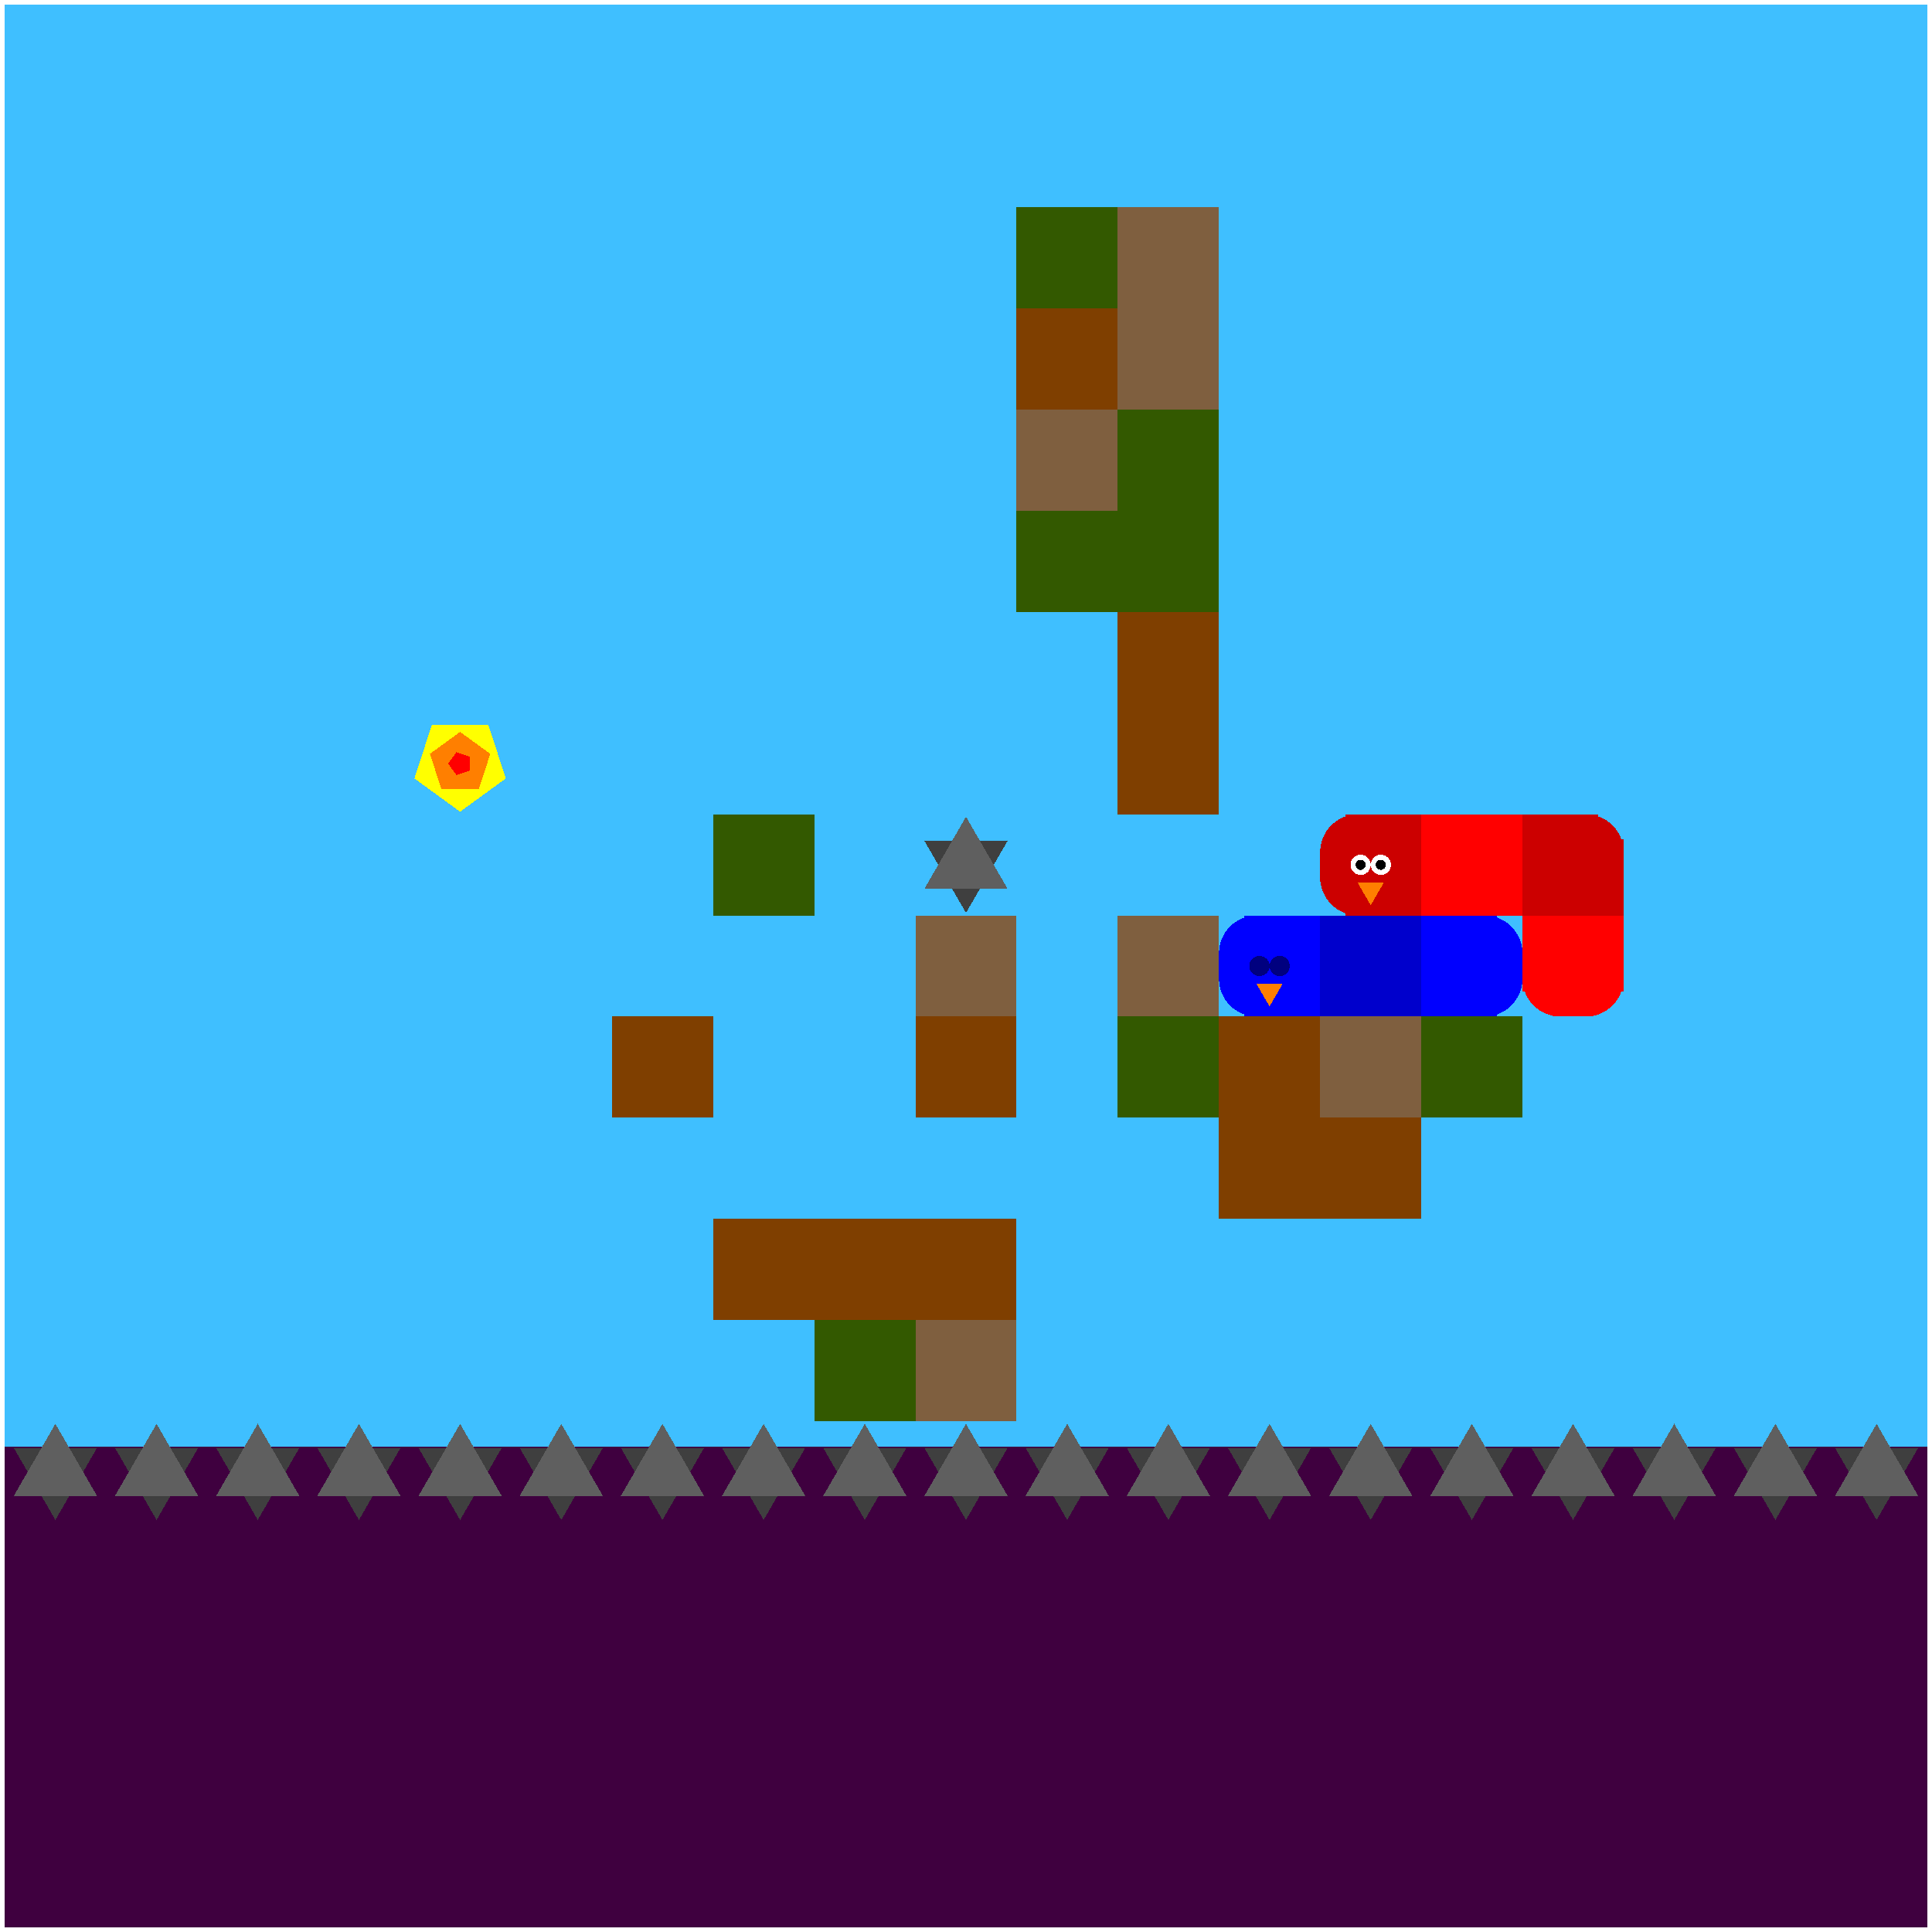
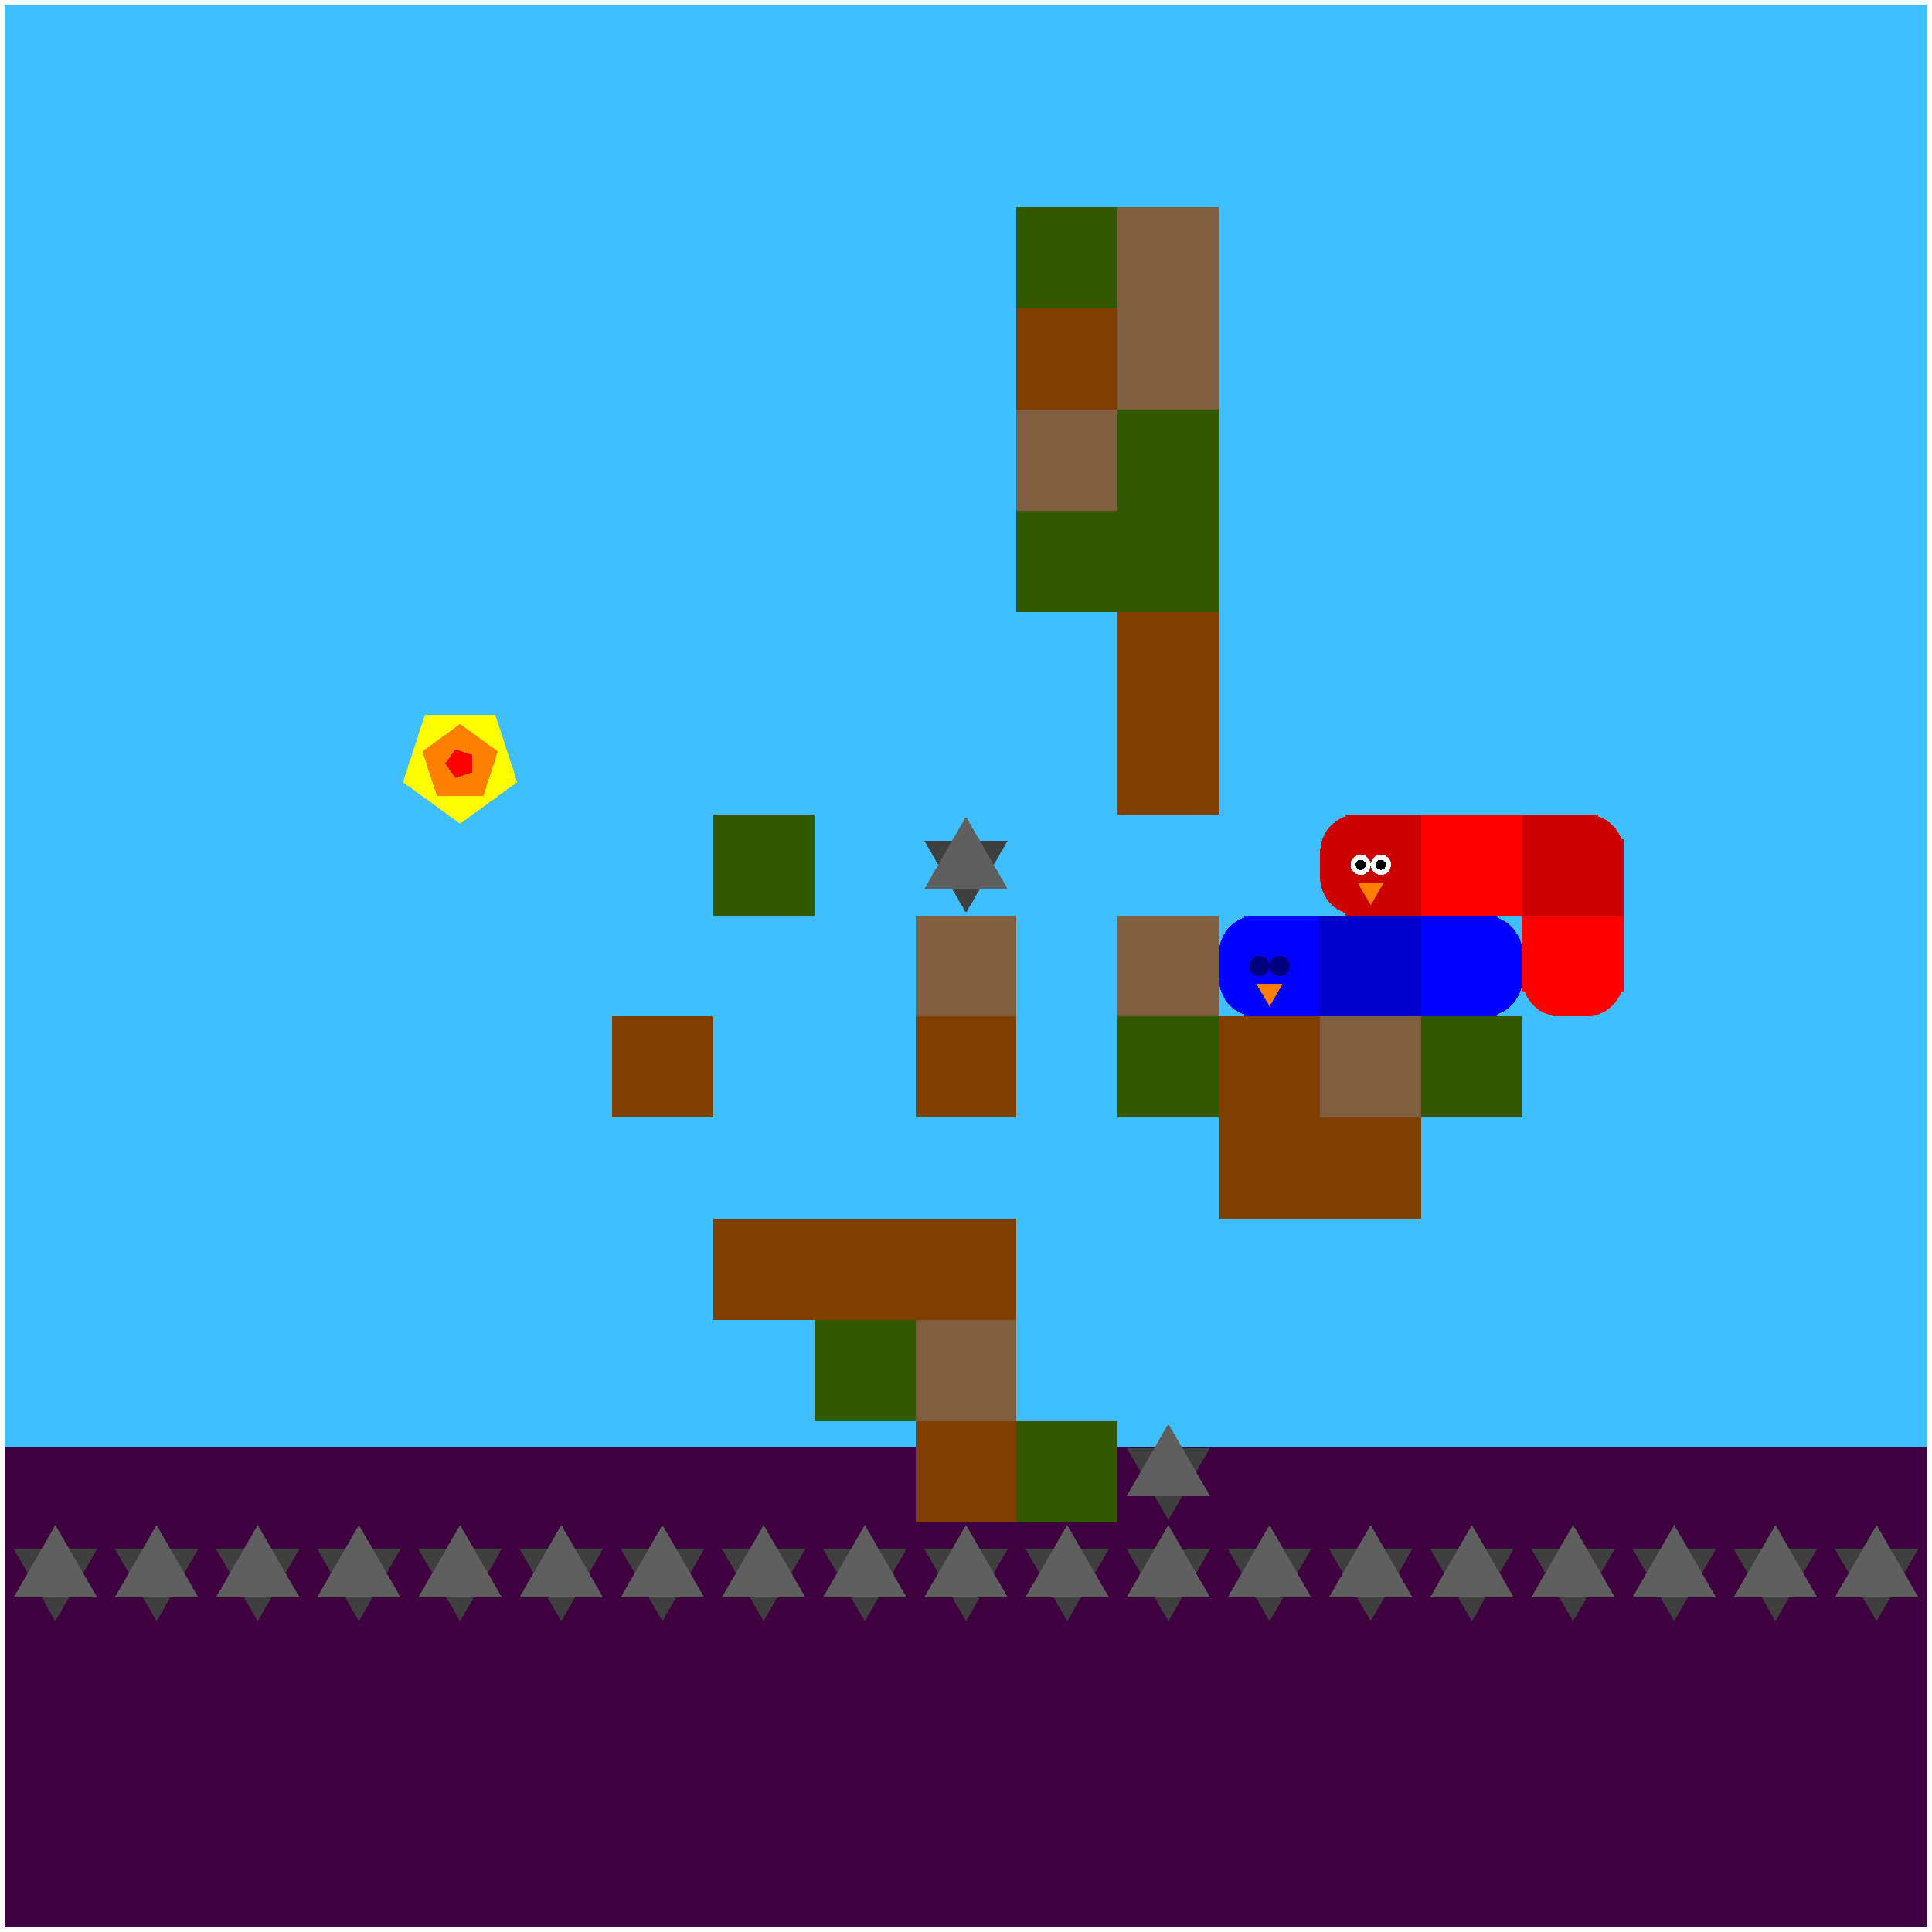
<svg xmlns="http://www.w3.org/2000/svg" version="1.1" width="403" height="403" viewBox="-1 -1 402 402" preserveAspectRatio="none" shape-rendering="crispEdges">
  <rect x="0" y="0" width="400" height="300" style="fill:rgb(63,191,255);" />
  <rect x="0" y="300" width="400" height="100" style="fill:rgb(63,0,63);" />
-   <polygon points="10.526,315.263 19.187,300.263 1.866,300.263 10.526,315.263 " style="fill:rgb(63,63,63)" />
-   <polygon points="19.187,310.263 10.526,295.263 1.866,310.263 19.187,310.263 " style="fill:rgb(95,95,95)" />
-   <polygon points="31.579,315.263 40.239,300.263 22.919,300.263 31.579,315.263 " style="fill:rgb(63,63,63)" />
-   <polygon points="40.239,310.263 31.579,295.263 22.919,310.263 40.239,310.263 " style="fill:rgb(95,95,95)" />
-   <polygon points="52.632,315.263 61.292,300.263 43.971,300.263 52.632,315.263 " style="fill:rgb(63,63,63)" />
-   <polygon points="61.292,310.263 52.632,295.263 43.971,310.263 61.292,310.263 " style="fill:rgb(95,95,95)" />
-   <polygon points="73.684,315.263 82.344,300.263 65.024,300.263 73.684,315.263 " style="fill:rgb(63,63,63)" />
-   <polygon points="82.344,310.263 73.684,295.263 65.024,310.263 82.344,310.263 " style="fill:rgb(95,95,95)" />
+   <polygon points="10.526,336.316 19.187,321.316 1.866,321.316 10.526,336.316 " style="fill:rgb(63,63,63)" />
+   <polygon points="19.187,331.316 10.526,316.316 1.866,331.316 19.187,331.316 " style="fill:rgb(95,95,95)" />
+   <polygon points="31.579,336.316 40.239,321.316 22.919,321.316 31.579,336.316 " style="fill:rgb(63,63,63)" />
+   <polygon points="40.239,331.316 31.579,316.316 22.919,331.316 40.239,331.316 " style="fill:rgb(95,95,95)" />
+   <polygon points="52.632,336.316 61.292,321.316 43.971,321.316 52.632,336.316 " style="fill:rgb(63,63,63)" />
+   <polygon points="61.292,331.316 52.632,316.316 43.971,331.316 61.292,331.316 " style="fill:rgb(95,95,95)" />
+   <polygon points="73.684,336.316 82.344,321.316 65.024,321.316 73.684,336.316 " style="fill:rgb(63,63,63)" />
+   <polygon points="82.344,331.316 73.684,316.316 65.024,331.316 82.344,331.316 " style="fill:rgb(95,95,95)" />
  <polygon points="94.737,167.895 104.247,160.985 100.615,149.805 88.859,149.805 85.226,160.985 94.737,167.895 " style="fill:rgb(255,255,0)" />
  <polygon points="98.616,163.234 101.014,155.855 94.737,151.295 88.46,155.855 90.857,163.234 98.616,163.234 " style="fill:rgb(255,127,0)" />
  <polygon points="96.759,159.364 96.759,156.425 93.964,155.517 92.237,157.895 93.964,160.272 96.759,159.364 " style="fill:rgb(255,0,0)" />
-   <polygon points="94.737,315.263 103.397,300.263 86.077,300.263 94.737,315.263 " style="fill:rgb(63,63,63)" />
-   <polygon points="103.397,310.263 94.737,295.263 86.077,310.263 103.397,310.263 " style="fill:rgb(95,95,95)" />
-   <polygon points="115.789,315.263 124.45,300.263 107.129,300.263 115.789,315.263 " style="fill:rgb(63,63,63)" />
-   <polygon points="124.45,310.263 115.789,295.263 107.129,310.263 124.45,310.263 " style="fill:rgb(95,95,95)" />
+   <polygon points="94.737,336.316 103.397,321.316 86.077,321.316 94.737,336.316 " style="fill:rgb(63,63,63)" />
+   <polygon points="103.397,331.316 94.737,316.316 86.077,331.316 103.397,331.316 " style="fill:rgb(95,95,95)" />
+   <polygon points="115.789,336.316 124.45,321.316 107.129,321.316 115.789,336.316 " style="fill:rgb(63,63,63)" />
+   <polygon points="124.45,331.316 115.789,316.316 107.129,331.316 124.45,331.316 " style="fill:rgb(95,95,95)" />
  <rect x="126.316" y="210.526" width="21.053" height="21.053" style="fill:rgb(127,63,0);" />
-   <polygon points="136.842,315.263 145.502,300.263 128.182,300.263 136.842,315.263 " style="fill:rgb(63,63,63)" />
-   <polygon points="145.502,310.263 136.842,295.263 128.182,310.263 145.502,310.263 " style="fill:rgb(95,95,95)" />
+   <polygon points="136.842,336.316 145.502,321.316 128.182,321.316 136.842,336.316 " style="fill:rgb(63,63,63)" />
+   <polygon points="145.502,331.316 136.842,316.316 128.182,331.316 145.502,331.316 " style="fill:rgb(95,95,95)" />
  <rect x="147.368" y="168.421" width="21.053" height="21.053" style="fill:rgb(51,89,0);" />
  <rect x="147.368" y="252.632" width="21.053" height="21.053" style="fill:rgb(127,63,0);" />
-   <polygon points="157.895,315.263 166.555,300.263 149.234,300.263 157.895,315.263 " style="fill:rgb(63,63,63)" />
-   <polygon points="166.555,310.263 157.895,295.263 149.234,310.263 166.555,310.263 " style="fill:rgb(95,95,95)" />
+   <polygon points="157.895,336.316 166.555,321.316 149.234,321.316 157.895,336.316 " style="fill:rgb(63,63,63)" />
+   <polygon points="166.555,331.316 157.895,316.316 149.234,331.316 166.555,331.316 " style="fill:rgb(95,95,95)" />
  <rect x="168.421" y="252.632" width="21.053" height="21.053" style="fill:rgb(127,63,0);" />
  <rect x="168.421" y="273.684" width="21.053" height="21.053" style="fill:rgb(51,89,0);" />
-   <polygon points="178.947,315.263 187.608,300.263 170.287,300.263 178.947,315.263 " style="fill:rgb(63,63,63)" />
-   <polygon points="187.608,310.263 178.947,295.263 170.287,310.263 187.608,310.263 " style="fill:rgb(95,95,95)" />
+   <polygon points="178.947,336.316 187.608,321.316 170.287,321.316 178.947,336.316 " style="fill:rgb(63,63,63)" />
+   <polygon points="187.608,331.316 178.947,316.316 170.287,331.316 187.608,331.316 " style="fill:rgb(95,95,95)" />
  <polygon points="200,188.947 208.66,173.947 191.34,173.947 200,188.947 " style="fill:rgb(63,63,63)" />
  <polygon points="208.66,183.947 200,168.947 191.34,183.947 208.66,183.947 " style="fill:rgb(95,95,95)" />
  <rect x="189.474" y="189.474" width="21.053" height="21.053" style="fill:rgb(127,95,63);" />
  <g style="fill:rgb(127,63,0);">
    <rect x="189.474" y="210.526" width="21.053" height="21.053" />
    <rect x="189.474" y="252.632" width="21.053" height="21.053" />
  </g>
  <rect x="189.474" y="273.684" width="21.053" height="21.053" style="fill:rgb(127,95,63);" />
-   <polygon points="200,315.263 208.66,300.263 191.34,300.263 200,315.263 " style="fill:rgb(63,63,63)" />
-   <polygon points="208.66,310.263 200,295.263 191.34,310.263 208.66,310.263 " style="fill:rgb(95,95,95)" />
+   <rect x="189.474" y="294.737" width="21.053" height="21.053" style="fill:rgb(127,63,0);" />
+   <polygon points="200,336.316 208.66,321.316 191.34,321.316 200,336.316 " style="fill:rgb(63,63,63)" />
+   <polygon points="208.66,331.316 200,316.316 191.34,331.316 208.66,331.316 " style="fill:rgb(95,95,95)" />
  <rect x="210.526" y="42.105" width="21.053" height="21.053" style="fill:rgb(51,89,0);" />
  <rect x="210.526" y="63.158" width="21.053" height="21.053" style="fill:rgb(127,63,0);" />
  <rect x="210.526" y="84.211" width="21.053" height="21.053" style="fill:rgb(127,95,63);" />
-   <rect x="210.526" y="105.263" width="21.053" height="21.053" style="fill:rgb(51,89,0);" />
-   <polygon points="221.053,315.263 229.713,300.263 212.392,300.263 221.053,315.263 " style="fill:rgb(63,63,63)" />
-   <polygon points="229.713,310.263 221.053,295.263 212.392,310.263 229.713,310.263 " style="fill:rgb(95,95,95)" />
+   <g style="fill:rgb(51,89,0);">
+     <rect x="210.526" y="105.263" width="21.053" height="21.053" />
+     <rect x="210.526" y="294.737" width="21.053" height="21.053" />
+   </g>
+   <polygon points="221.053,336.316 229.713,321.316 212.392,321.316 221.053,336.316 " style="fill:rgb(63,63,63)" />
+   <polygon points="229.713,331.316 221.053,316.316 212.392,331.316 229.713,331.316 " style="fill:rgb(95,95,95)" />
  <g style="fill:rgb(127,95,63);">
    <rect x="231.579" y="42.105" width="21.053" height="21.053" />
    <rect x="231.579" y="63.158" width="21.053" height="21.053" />
  </g>
  <g style="fill:rgb(51,89,0);">
    <rect x="231.579" y="84.211" width="21.053" height="21.053" />
    <rect x="231.579" y="105.263" width="21.053" height="21.053" />
  </g>
  <g style="fill:rgb(127,63,0);">
    <rect x="231.579" y="126.316" width="21.053" height="21.053" />
    <rect x="231.579" y="147.368" width="21.053" height="21.053" />
  </g>
  <rect x="231.579" y="189.474" width="21.053" height="21.053" style="fill:rgb(127,95,63);" />
  <rect x="231.579" y="210.526" width="21.053" height="21.053" style="fill:rgb(51,89,0);" />
  <polygon points="242.105,315.263 250.766,300.263 233.445,300.263 242.105,315.263 " style="fill:rgb(63,63,63)" />
  <polygon points="250.766,310.263 242.105,295.263 233.445,310.263 250.766,310.263 " style="fill:rgb(95,95,95)" />
+   <polygon points="242.105,336.316 250.766,321.316 233.445,321.316 242.105,336.316 " style="fill:rgb(63,63,63)" />
+   <polygon points="250.766,331.316 242.105,316.316 233.445,331.316 250.766,331.316 " style="fill:rgb(95,95,95)" />
  <g style="fill:rgb(127,63,0);">
    <rect x="252.632" y="210.526" width="21.053" height="21.053" />
    <rect x="252.632" y="231.579" width="21.053" height="21.053" />
  </g>
-   <polygon points="263.158,315.263 271.818,300.263 254.498,300.263 263.158,315.263 " style="fill:rgb(63,63,63)" />
-   <polygon points="271.818,310.263 263.158,295.263 254.498,310.263 271.818,310.263 " style="fill:rgb(95,95,95)" />
+   <polygon points="263.158,336.316 271.818,321.316 254.498,321.316 263.158,336.316 " style="fill:rgb(63,63,63)" />
+   <polygon points="271.818,331.316 263.158,316.316 254.498,331.316 271.818,331.316 " style="fill:rgb(95,95,95)" />
  <rect x="273.684" y="210.526" width="21.053" height="21.053" style="fill:rgb(127,95,63);" />
  <rect x="273.684" y="231.579" width="21.053" height="21.053" style="fill:rgb(127,63,0);" />
-   <polygon points="284.211,315.263 292.871,300.263 275.55,300.263 284.211,315.263 " style="fill:rgb(63,63,63)" />
-   <polygon points="292.871,310.263 284.211,295.263 275.55,310.263 292.871,310.263 " style="fill:rgb(95,95,95)" />
+   <polygon points="284.211,336.316 292.871,321.316 275.55,321.316 284.211,336.316 " style="fill:rgb(63,63,63)" />
+   <polygon points="292.871,331.316 284.211,316.316 275.55,331.316 292.871,331.316 " style="fill:rgb(95,95,95)" />
  <rect x="294.737" y="210.526" width="21.053" height="21.053" style="fill:rgb(51,89,0);" />
-   <polygon points="305.263,315.263 313.923,300.263 296.603,300.263 305.263,315.263 " style="fill:rgb(63,63,63)" />
-   <polygon points="313.923,310.263 305.263,295.263 296.603,310.263 313.923,310.263 " style="fill:rgb(95,95,95)" />
-   <polygon points="326.316,315.263 334.976,300.263 317.656,300.263 326.316,315.263 " style="fill:rgb(63,63,63)" />
-   <polygon points="334.976,310.263 326.316,295.263 317.656,310.263 334.976,310.263 " style="fill:rgb(95,95,95)" />
-   <polygon points="347.368,315.263 356.029,300.263 338.708,300.263 347.368,315.263 " style="fill:rgb(63,63,63)" />
-   <polygon points="356.029,310.263 347.368,295.263 338.708,310.263 356.029,310.263 " style="fill:rgb(95,95,95)" />
-   <polygon points="368.421,315.263 377.081,300.263 359.761,300.263 368.421,315.263 " style="fill:rgb(63,63,63)" />
-   <polygon points="377.081,310.263 368.421,295.263 359.761,310.263 377.081,310.263 " style="fill:rgb(95,95,95)" />
-   <polygon points="389.474,315.263 398.134,300.263 380.813,300.263 389.474,315.263 " style="fill:rgb(63,63,63)" />
-   <polygon points="398.134,310.263 389.474,295.263 380.813,310.263 398.134,310.263 " style="fill:rgb(95,95,95)" />
+   <polygon points="305.263,336.316 313.923,321.316 296.603,321.316 305.263,336.316 " style="fill:rgb(63,63,63)" />
+   <polygon points="313.923,331.316 305.263,316.316 296.603,331.316 313.923,331.316 " style="fill:rgb(95,95,95)" />
+   <polygon points="326.316,336.316 334.976,321.316 317.656,321.316 326.316,336.316 " style="fill:rgb(63,63,63)" />
+   <polygon points="334.976,331.316 326.316,316.316 317.656,331.316 334.976,331.316 " style="fill:rgb(95,95,95)" />
+   <polygon points="347.368,336.316 356.029,321.316 338.708,321.316 347.368,336.316 " style="fill:rgb(63,63,63)" />
+   <polygon points="356.029,331.316 347.368,316.316 338.708,331.316 356.029,331.316 " style="fill:rgb(95,95,95)" />
+   <polygon points="368.421,336.316 377.081,321.316 359.761,321.316 368.421,336.316 " style="fill:rgb(63,63,63)" />
+   <polygon points="377.081,331.316 368.421,316.316 359.761,331.316 377.081,331.316 " style="fill:rgb(95,95,95)" />
+   <polygon points="389.474,336.316 398.134,321.316 380.813,321.316 389.474,336.316 " style="fill:rgb(63,63,63)" />
+   <polygon points="398.134,331.316 389.474,316.316 380.813,331.316 398.134,331.316 " style="fill:rgb(95,95,95)" />
+   <polygon points="94.737,170.395 106.625,161.757 102.084,147.782 87.39,147.782 82.849,161.757 94.737,170.395 " style="fill:rgb(255,255,0)" />
+   <polygon points="99.586,164.569 102.583,155.345 94.737,149.645 86.891,155.345 89.888,164.569 99.586,164.569 " style="fill:rgb(255,127,0)" />
+   <polygon points="97.265,159.732 97.265,156.058 93.771,154.923 91.612,157.895 93.771,160.867 97.265,159.732 " style="fill:rgb(255,0,0)" />
  <g style="fill:rgb(204,0,0);">
    <rect x="273.684" y="176.316" width="21.053" height="5.263" />
    <rect x="281.579" y="168.421" width="5.263" height="21.053" />
  </g>
  <circle cx="281.579" cy="176.316" r="7.895" style="fill:rgb(204,0,0);stroke-width:1" />
  <circle cx="281.579" cy="181.579" r="7.895" style="fill:rgb(204,0,0);stroke-width:1" />
  <g style="fill:rgb(204,0,0);">
    <rect x="278.947" y="168.421" width="15.789" height="15.789" />
    <rect x="278.947" y="173.684" width="15.789" height="15.789" />
  </g>
  <circle cx="286.316" cy="178.947" r="2.105" style="fill:rgb(255,255,255);stroke-width:1" />
  <circle cx="286.316" cy="178.947" r="1.053" style="fill:rgb(0,0,0);stroke-width:1" />
  <circle cx="282.105" cy="178.947" r="2.105" style="fill:rgb(255,255,255);stroke-width:1" />
  <circle cx="282.105" cy="178.947" r="1.053" style="fill:rgb(0,0,0);stroke-width:1" />
  <polygon points="281.476,182.632 284.211,187.368 286.945,182.632 281.476,182.632 " style="fill:rgb(255,127,0)" />
  <g style="fill:rgb(255,0,0);">
    <rect x="294.737" y="176.316" width="21.053" height="5.263" />
    <rect x="302.632" y="168.421" width="5.263" height="21.053" />
    <rect x="294.737" y="168.421" width="15.789" height="15.789" />
    <rect x="294.737" y="173.684" width="15.789" height="15.789" />
    <rect x="300" y="168.421" width="15.789" height="15.789" />
    <rect x="300" y="173.684" width="15.789" height="15.789" />
  </g>
  <g style="fill:rgb(204,0,0);">
    <rect x="315.789" y="176.316" width="21.053" height="5.263" />
    <rect x="323.684" y="168.421" width="5.263" height="21.053" />
    <rect x="315.789" y="168.421" width="15.789" height="15.789" />
    <rect x="315.789" y="173.684" width="15.789" height="15.789" />
  </g>
  <circle cx="328.947" cy="176.316" r="7.895" style="fill:rgb(204,0,0);stroke-width:1" />
  <rect x="321.053" y="173.684" width="15.789" height="15.789" style="fill:rgb(204,0,0);" />
  <g style="fill:rgb(255,0,0);">
    <rect x="315.789" y="197.368" width="21.053" height="5.263" />
    <rect x="323.684" y="189.474" width="5.263" height="21.053" />
    <rect x="315.789" y="189.474" width="15.789" height="15.789" />
  </g>
  <circle cx="323.684" cy="202.632" r="7.895" style="fill:rgb(255,0,0);stroke-width:1" />
  <rect x="321.053" y="189.474" width="15.789" height="15.789" style="fill:rgb(255,0,0);" />
  <circle cx="328.947" cy="202.632" r="7.895" style="fill:rgb(255,0,0);stroke-width:1" />
  <g style="fill:rgb(0,0,255);">
    <rect x="252.632" y="197.368" width="21.053" height="5.263" />
    <rect x="260.526" y="189.474" width="5.263" height="21.053" />
  </g>
  <circle cx="260.526" cy="197.368" r="7.895" style="fill:rgb(0,0,255);stroke-width:1" />
  <circle cx="260.526" cy="202.632" r="7.895" style="fill:rgb(0,0,255);stroke-width:1" />
  <g style="fill:rgb(0,0,255);">
    <rect x="257.895" y="189.474" width="15.789" height="15.789" />
    <rect x="257.895" y="194.737" width="15.789" height="15.789" />
  </g>
  <circle cx="265.263" cy="200" r="2.105" style="fill:rgb(0,0,127);stroke-width:1" />
  <circle cx="261.053" cy="200" r="2.105" style="fill:rgb(0,0,127);stroke-width:1" />
  <polygon points="260.423,203.684 263.158,208.421 265.893,203.684 260.423,203.684 " style="fill:rgb(255,127,0)" />
  <g style="fill:rgb(0,0,204);">
    <rect x="273.684" y="197.368" width="21.053" height="5.263" />
    <rect x="281.579" y="189.474" width="5.263" height="21.053" />
    <rect x="273.684" y="189.474" width="15.789" height="15.789" />
    <rect x="273.684" y="194.737" width="15.789" height="15.789" />
    <rect x="278.947" y="189.474" width="15.789" height="15.789" />
    <rect x="278.947" y="194.737" width="15.789" height="15.789" />
  </g>
  <g style="fill:rgb(0,0,255);">
    <rect x="294.737" y="197.368" width="21.053" height="5.263" />
    <rect x="302.632" y="189.474" width="5.263" height="21.053" />
    <rect x="294.737" y="189.474" width="15.789" height="15.789" />
    <rect x="294.737" y="194.737" width="15.789" height="15.789" />
  </g>
  <circle cx="307.895" cy="197.368" r="7.895" style="fill:rgb(0,0,255);stroke-width:1" />
  <circle cx="307.895" cy="202.632" r="7.895" style="fill:rgb(0,0,255);stroke-width:1" />
</svg>
